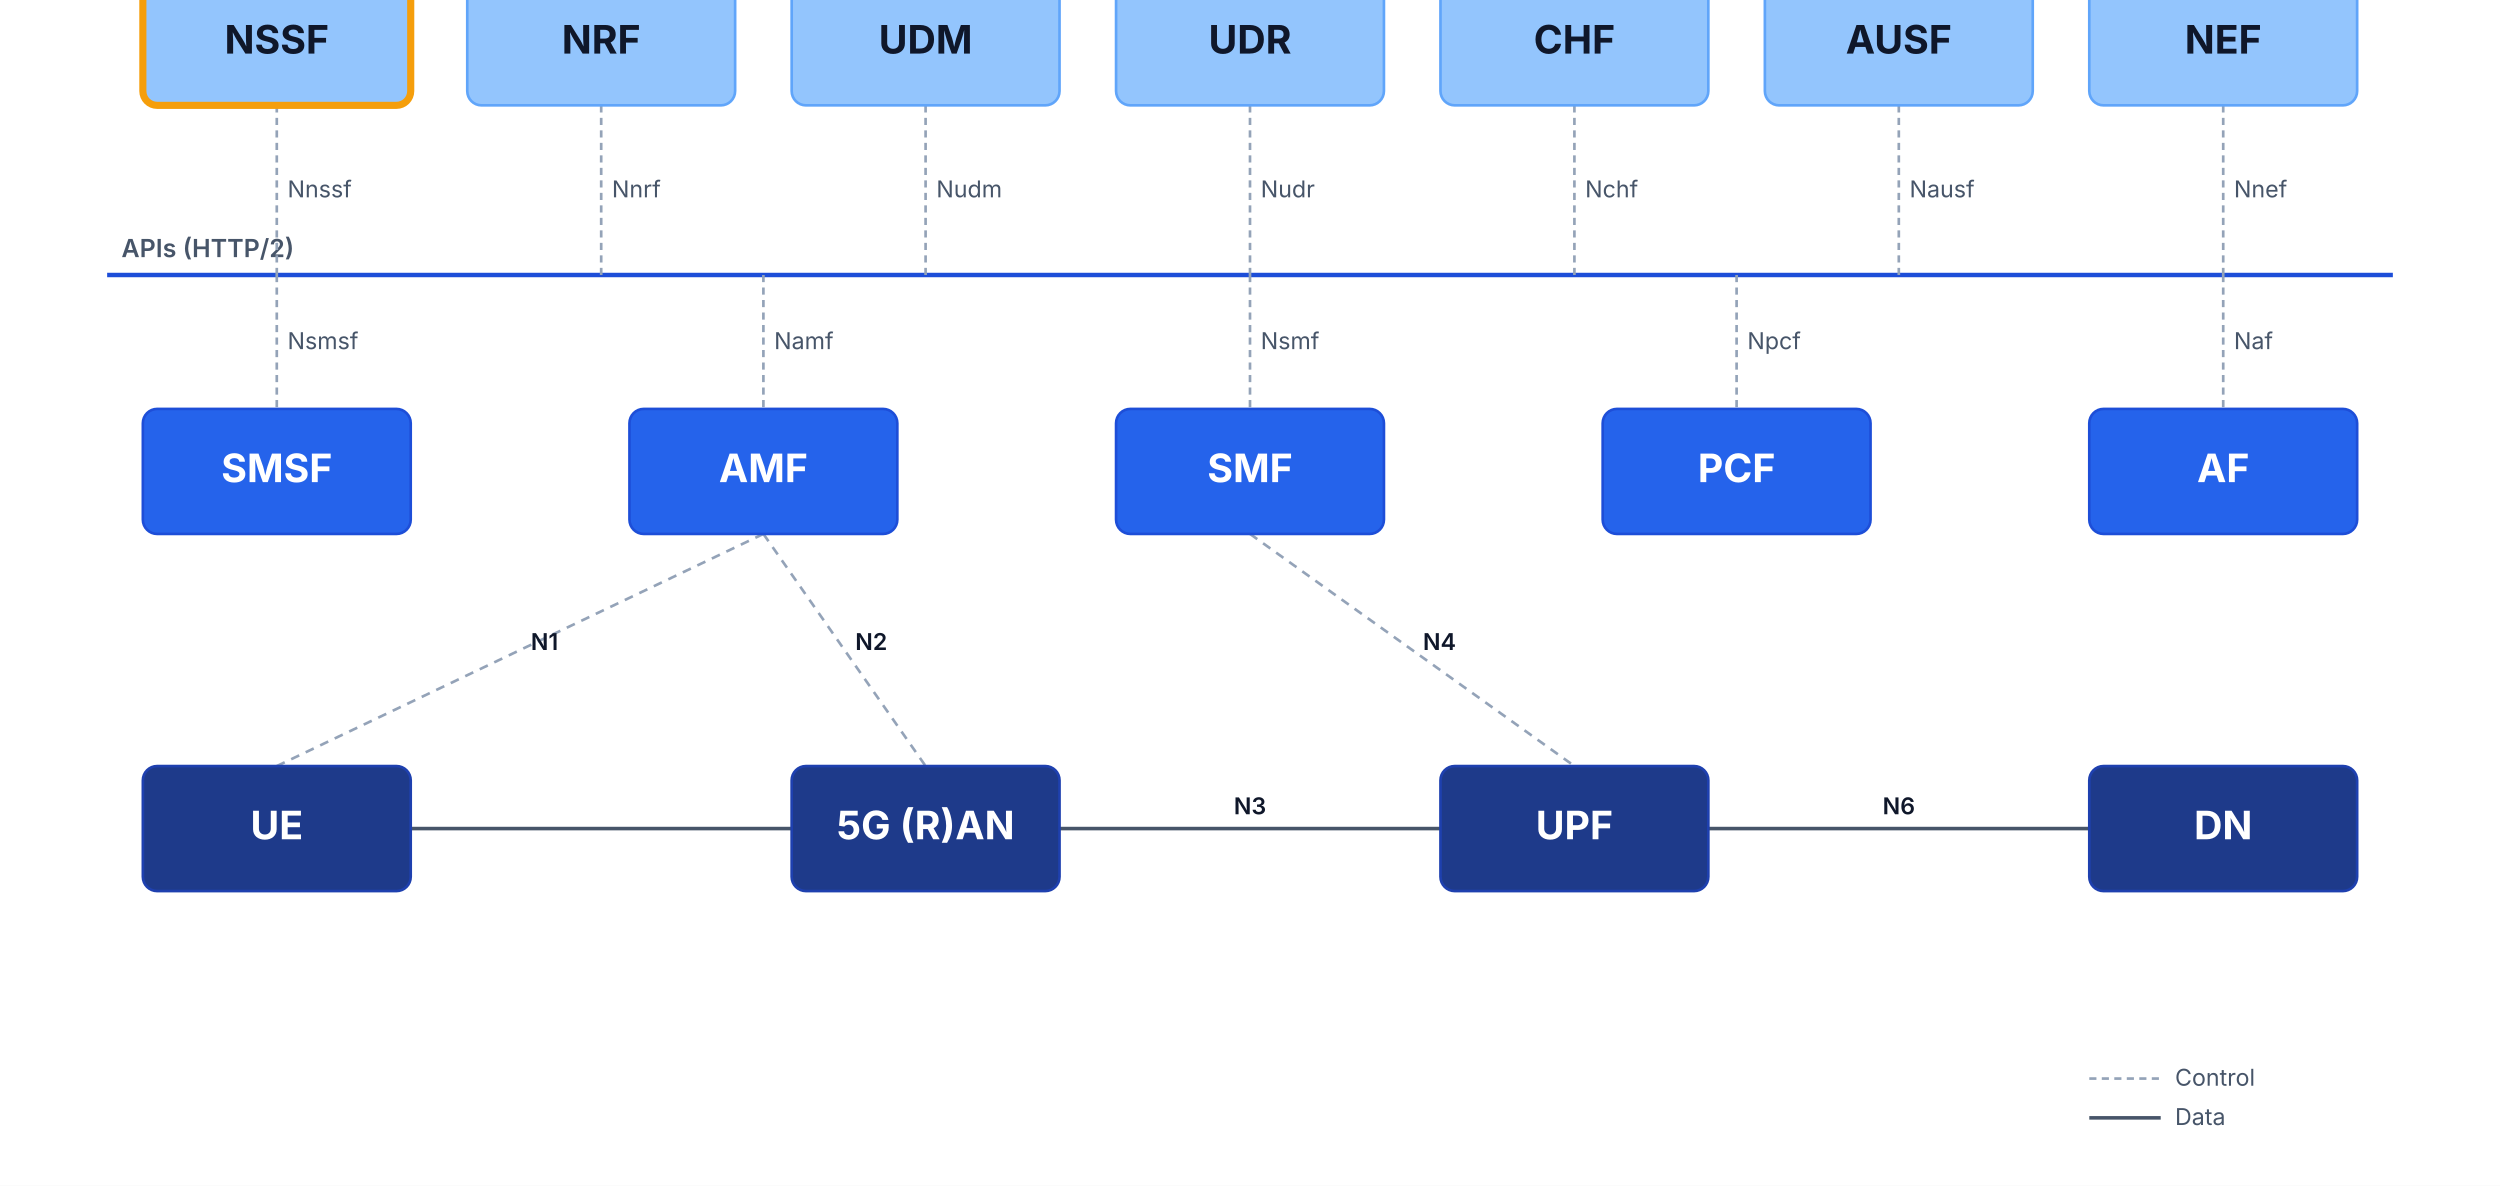
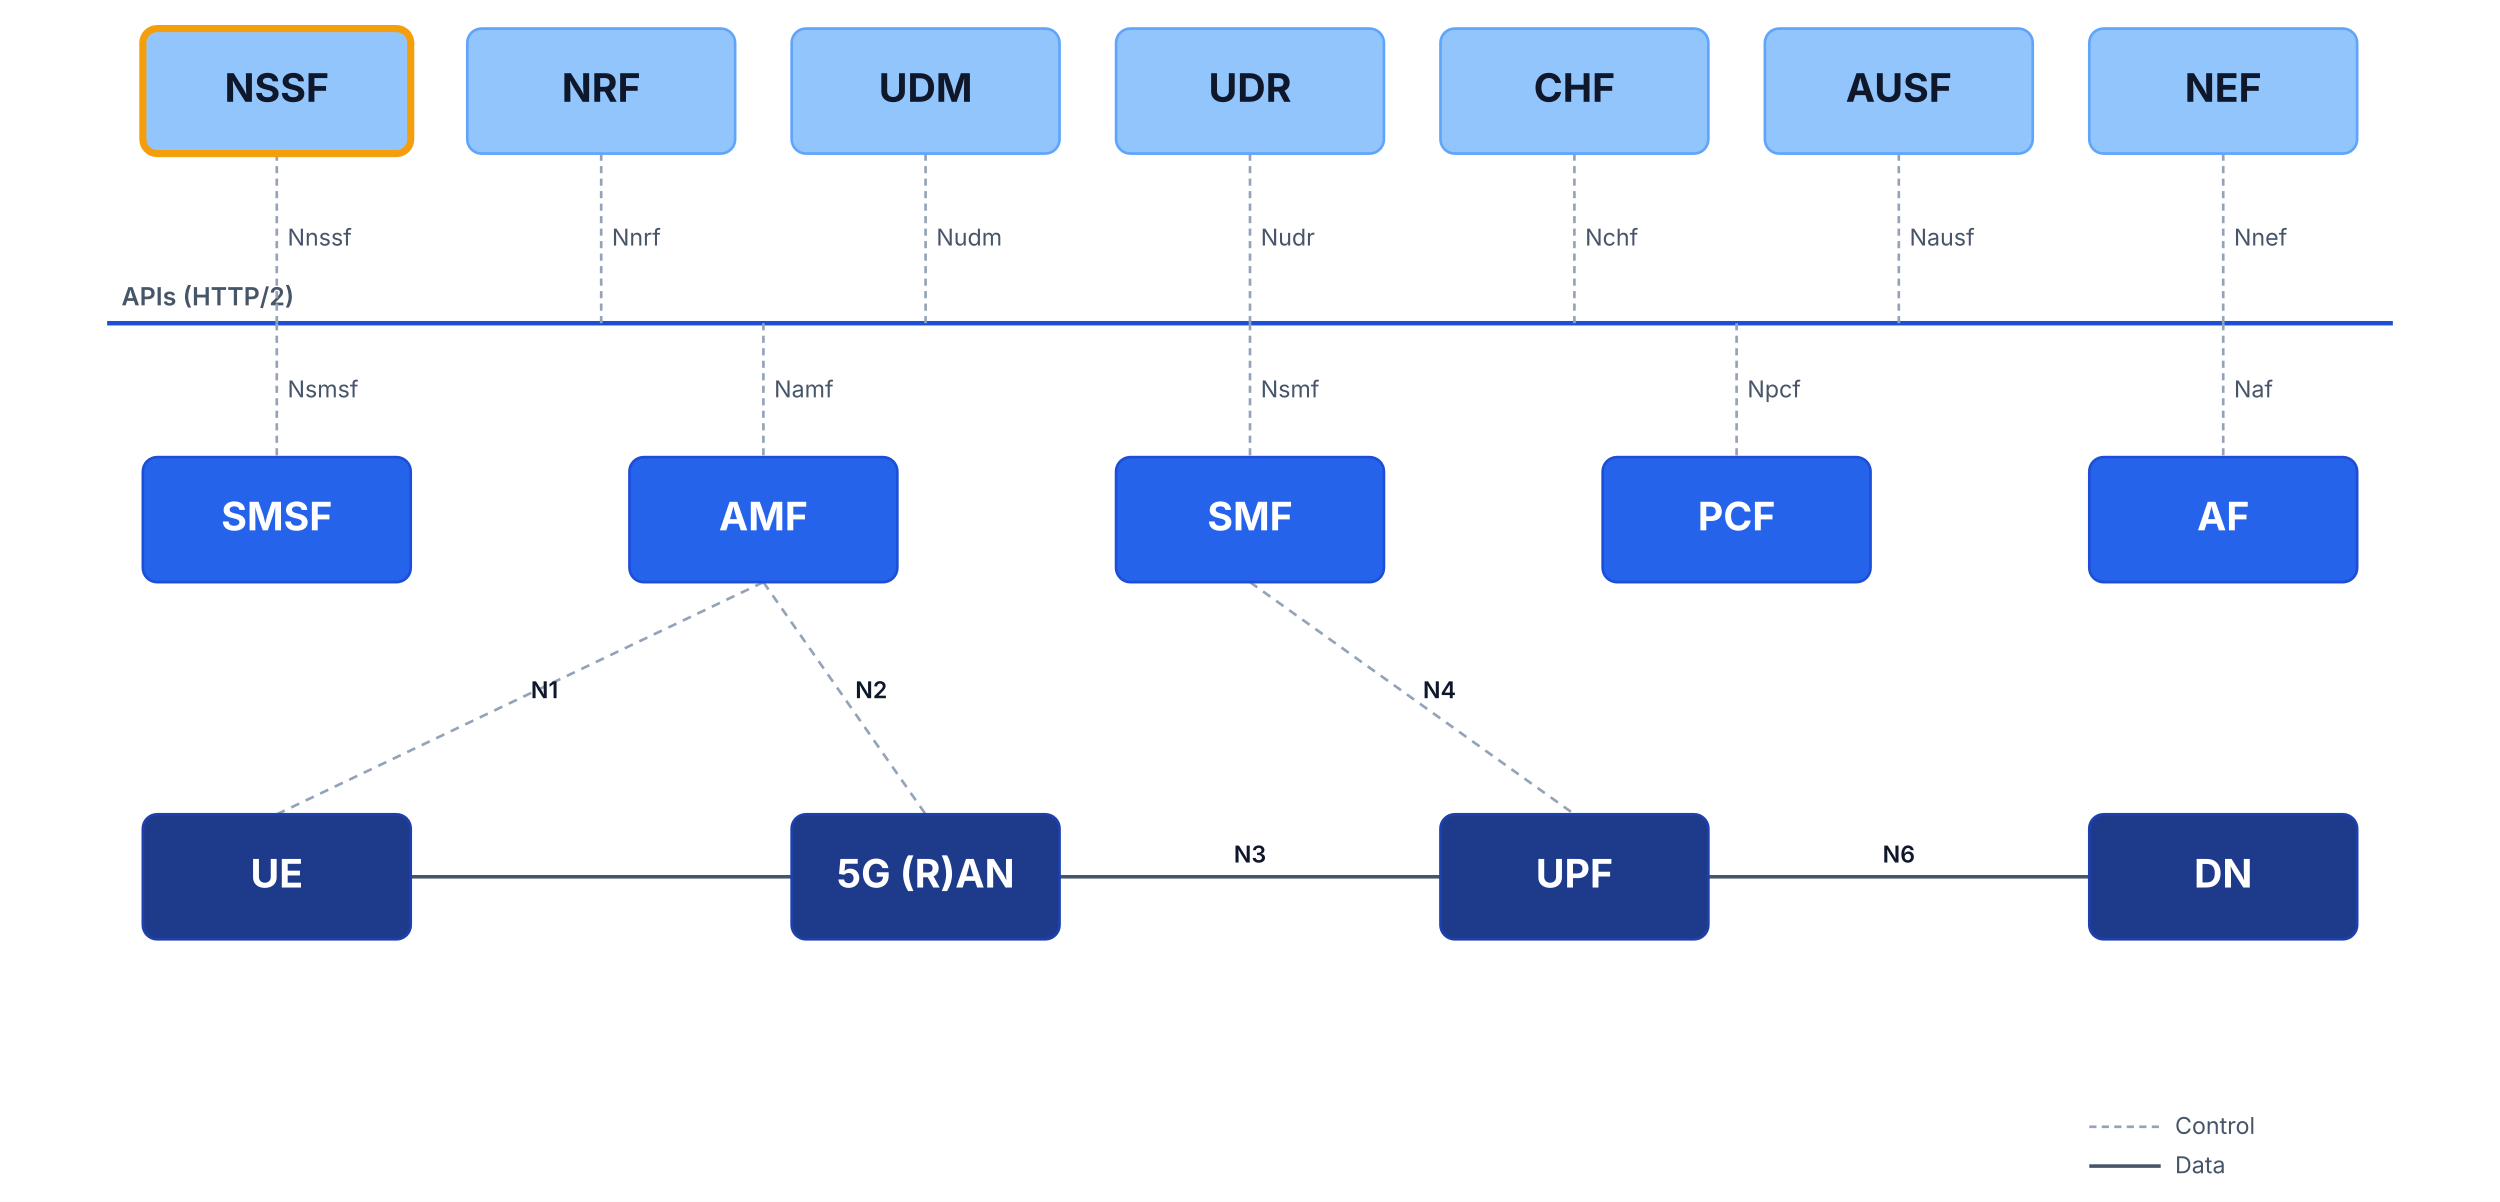
- <svg xmlns="http://www.w3.org/2000/svg" width="100%" viewBox="0 0 1400 664" preserveAspectRatio="xMidYMid meet" role="img" aria-label="5G System — architektura">
+ <svg xmlns="http://www.w3.org/2000/svg" width="100%" viewBox="0 0 1400 673" preserveAspectRatio="xMidYMid meet" role="img" aria-label="5G System — architektura">
  <defs>
    <marker id="net-arrow" markerWidth="10" markerHeight="10" refX="8" refY="5" orient="auto" markerUnits="strokeWidth">
      <path d="M1,1 L9,5 L1,9 Z" fill="#475569" />
    </marker>
  </defs>
-   <rect width="1400" height="664" fill="#FFFFFF" />
-   <g transform="translate(0, -96)">
+   <rect width="1400" height="673" fill="#FFFFFF" />
+   <g transform="translate(0, -69)">
    <g id="sba-bus">
      <line x1="60" y1="250" x2="1340" y2="250" stroke="#1D4ED8" stroke-width="2.5" />
      <text x="68" y="240" font-family="Inter, Arial, sans-serif" font-size="14" font-weight="600" fill="#475569">APIs (HTTP/2)</text>
      <line x1="155" y1="155" x2="155" y2="250" stroke="#94A3B8" stroke-width="1.5" stroke-dasharray="4 3" />
      <text x="161" y="206.5" font-family="Inter, Arial, sans-serif" font-size="13" fill="#475569">Nnssf</text>
      <line x1="336.667" y1="155" x2="336.667" y2="250" stroke="#94A3B8" stroke-width="1.5" stroke-dasharray="4 3" />
      <text x="342.667" y="206.5" font-family="Inter, Arial, sans-serif" font-size="13" fill="#475569">Nnrf</text>
      <line x1="518.333" y1="155" x2="518.333" y2="250" stroke="#94A3B8" stroke-width="1.5" stroke-dasharray="4 3" />
      <text x="524.333" y="206.5" font-family="Inter, Arial, sans-serif" font-size="13" fill="#475569">Nudm</text>
      <line x1="700" y1="155" x2="700" y2="250" stroke="#94A3B8" stroke-width="1.5" stroke-dasharray="4 3" />
      <text x="706" y="206.5" font-family="Inter, Arial, sans-serif" font-size="13" fill="#475569">Nudr</text>
      <line x1="881.667" y1="155" x2="881.667" y2="250" stroke="#94A3B8" stroke-width="1.5" stroke-dasharray="4 3" />
      <text x="887.667" y="206.5" font-family="Inter, Arial, sans-serif" font-size="13" fill="#475569">Nchf</text>
      <line x1="1063.333" y1="155" x2="1063.333" y2="250" stroke="#94A3B8" stroke-width="1.5" stroke-dasharray="4 3" />
      <text x="1069.333" y="206.5" font-family="Inter, Arial, sans-serif" font-size="13" fill="#475569">Nausf</text>
      <line x1="1245" y1="155" x2="1245" y2="250" stroke="#94A3B8" stroke-width="1.5" stroke-dasharray="4 3" />
      <text x="1251" y="206.5" font-family="Inter, Arial, sans-serif" font-size="13" fill="#475569">Nnef</text>
      <line x1="155" y1="250" x2="155" y2="325" stroke="#94A3B8" stroke-width="1.5" stroke-dasharray="4 3" />
      <text x="161" y="291.5" font-family="Inter, Arial, sans-serif" font-size="13" fill="#475569">Nsmsf</text>
      <line x1="427.5" y1="250" x2="427.5" y2="325" stroke="#94A3B8" stroke-width="1.5" stroke-dasharray="4 3" />
      <text x="433.5" y="291.5" font-family="Inter, Arial, sans-serif" font-size="13" fill="#475569">Namf</text>
      <line x1="700" y1="250" x2="700" y2="325" stroke="#94A3B8" stroke-width="1.5" stroke-dasharray="4 3" />
      <text x="706" y="291.5" font-family="Inter, Arial, sans-serif" font-size="13" fill="#475569">Nsmf</text>
      <line x1="972.5" y1="250" x2="972.5" y2="325" stroke="#94A3B8" stroke-width="1.5" stroke-dasharray="4 3" />
      <text x="978.5" y="291.5" font-family="Inter, Arial, sans-serif" font-size="13" fill="#475569">Npcf</text>
      <line x1="1245" y1="250" x2="1245" y2="325" stroke="#94A3B8" stroke-width="1.5" stroke-dasharray="4 3" />
      <text x="1251" y="291.5" font-family="Inter, Arial, sans-serif" font-size="13" fill="#475569">Naf</text>
    </g>
    <g id="data-path">
      <line x1="230" y1="560" x2="443.333" y2="560" stroke="#475569" stroke-width="2" />
      <line x1="593.333" y1="560" x2="806.667" y2="560" stroke="#475569" stroke-width="2" />
      <text x="700" y="552" text-anchor="middle" font-family="Inter, Arial, sans-serif" font-size="13" font-weight="600" fill="#0F172A">N3</text>
      <line x1="956.667" y1="560" x2="1170" y2="560" stroke="#475569" stroke-width="2" />
      <text x="1063.333" y="552" text-anchor="middle" font-family="Inter, Arial, sans-serif" font-size="13" font-weight="600" fill="#0F172A">N6</text>
    </g>
    <g id="control-to-data">
      <line x1="427.5" y1="395" x2="155" y2="525" stroke="#94A3B8" stroke-width="1.5" stroke-dasharray="5 4" />
      <text x="297.25" y="460" font-family="Inter, Arial, sans-serif" font-size="13" font-weight="600" fill="#0F172A">N1</text>
      <line x1="427.5" y1="395" x2="518.333" y2="525" stroke="#94A3B8" stroke-width="1.5" stroke-dasharray="5 4" />
      <text x="478.917" y="460" font-family="Inter, Arial, sans-serif" font-size="13" font-weight="600" fill="#0F172A">N2</text>
      <line x1="700" y1="395" x2="881.667" y2="525" stroke="#94A3B8" stroke-width="1.5" stroke-dasharray="5 4" />
      <text x="796.833" y="460" font-family="Inter, Arial, sans-serif" font-size="13" font-weight="600" fill="#0F172A">N4</text>
    </g>
    <g id="nodes">
      <g id="nf-nssf">
        <rect x="80" y="85" width="150" height="70" rx="8" fill="#93C5FD" stroke="#F59E0B" stroke-width="4" />
        <text x="155" y="126" text-anchor="middle" font-family="Inter, Arial, sans-serif" font-size="22" font-weight="700" fill="#0F172A">NSSF</text>
      </g>
      <g id="nf-nrf">
        <rect x="261.667" y="85" width="150" height="70" rx="8" fill="#93C5FD" stroke="#60A5FA" stroke-width="1.5" />
        <text x="336.667" y="126" text-anchor="middle" font-family="Inter, Arial, sans-serif" font-size="22" font-weight="700" fill="#0F172A">NRF</text>
      </g>
      <g id="nf-udm">
        <rect x="443.333" y="85" width="150" height="70" rx="8" fill="#93C5FD" stroke="#60A5FA" stroke-width="1.5" />
        <text x="518.333" y="126" text-anchor="middle" font-family="Inter, Arial, sans-serif" font-size="22" font-weight="700" fill="#0F172A">UDM</text>
      </g>
      <g id="nf-udr">
        <rect x="625" y="85" width="150" height="70" rx="8" fill="#93C5FD" stroke="#60A5FA" stroke-width="1.5" />
        <text x="700" y="126" text-anchor="middle" font-family="Inter, Arial, sans-serif" font-size="22" font-weight="700" fill="#0F172A">UDR</text>
      </g>
      <g id="nf-chf">
        <rect x="806.667" y="85" width="150" height="70" rx="8" fill="#93C5FD" stroke="#60A5FA" stroke-width="1.5" />
        <text x="881.667" y="126" text-anchor="middle" font-family="Inter, Arial, sans-serif" font-size="22" font-weight="700" fill="#0F172A">CHF</text>
      </g>
      <g id="nf-ausf">
        <rect x="988.333" y="85" width="150" height="70" rx="8" fill="#93C5FD" stroke="#60A5FA" stroke-width="1.5" />
        <text x="1063.333" y="126" text-anchor="middle" font-family="Inter, Arial, sans-serif" font-size="22" font-weight="700" fill="#0F172A">AUSF</text>
      </g>
      <g id="nf-nef">
        <rect x="1170" y="85" width="150" height="70" rx="8" fill="#93C5FD" stroke="#60A5FA" stroke-width="1.5" />
        <text x="1245" y="126" text-anchor="middle" font-family="Inter, Arial, sans-serif" font-size="22" font-weight="700" fill="#0F172A">NEF</text>
      </g>
      <g id="nf-smsf">
        <rect x="80" y="325" width="150" height="70" rx="8" fill="#2563EB" stroke="#1D4ED8" stroke-width="1.5" />
        <text x="155" y="366" text-anchor="middle" font-family="Inter, Arial, sans-serif" font-size="22" font-weight="700" fill="#FFFFFF">SMSF</text>
      </g>
      <g id="nf-amf">
        <rect x="352.5" y="325" width="150" height="70" rx="8" fill="#2563EB" stroke="#1D4ED8" stroke-width="1.5" />
        <text x="427.5" y="366" text-anchor="middle" font-family="Inter, Arial, sans-serif" font-size="22" font-weight="700" fill="#FFFFFF">AMF</text>
      </g>
      <g id="nf-smf">
        <rect x="625" y="325" width="150" height="70" rx="8" fill="#2563EB" stroke="#1D4ED8" stroke-width="1.5" />
        <text x="700" y="366" text-anchor="middle" font-family="Inter, Arial, sans-serif" font-size="22" font-weight="700" fill="#FFFFFF">SMF</text>
      </g>
      <g id="nf-pcf">
        <rect x="897.5" y="325" width="150" height="70" rx="8" fill="#2563EB" stroke="#1D4ED8" stroke-width="1.5" />
        <text x="972.5" y="366" text-anchor="middle" font-family="Inter, Arial, sans-serif" font-size="22" font-weight="700" fill="#FFFFFF">PCF</text>
      </g>
      <g id="nf-af">
        <rect x="1170" y="325" width="150" height="70" rx="8" fill="#2563EB" stroke="#1D4ED8" stroke-width="1.5" />
        <text x="1245" y="366" text-anchor="middle" font-family="Inter, Arial, sans-serif" font-size="22" font-weight="700" fill="#FFFFFF">AF</text>
      </g>
      <g id="nf-ue">
        <rect x="80" y="525" width="150" height="70" rx="8" fill="#1E3A8A" stroke="#1E40AF" stroke-width="1.5" />
        <text x="155" y="566" text-anchor="middle" font-family="Inter, Arial, sans-serif" font-size="22" font-weight="700" fill="#FFFFFF">UE</text>
      </g>
      <g id="nf-ran">
        <rect x="443.333" y="525" width="150" height="70" rx="8" fill="#1E3A8A" stroke="#1E40AF" stroke-width="1.5" />
        <text x="518.333" y="566" text-anchor="middle" font-family="Inter, Arial, sans-serif" font-size="22" font-weight="700" fill="#FFFFFF">5G (R)AN</text>
      </g>
      <g id="nf-upf">
        <rect x="806.667" y="525" width="150" height="70" rx="8" fill="#1E3A8A" stroke="#1E40AF" stroke-width="1.5" />
        <text x="881.667" y="566" text-anchor="middle" font-family="Inter, Arial, sans-serif" font-size="22" font-weight="700" fill="#FFFFFF">UPF</text>
      </g>
      <g id="nf-dn">
        <rect x="1170" y="525" width="150" height="70" rx="8" fill="#1E3A8A" stroke="#1E40AF" stroke-width="1.5" />
        <text x="1245" y="566" text-anchor="middle" font-family="Inter, Arial, sans-serif" font-size="22" font-weight="700" fill="#FFFFFF">DN</text>
      </g>
    </g>
    <g id="legend">
      <line x1="1170" y1="700" x2="1210" y2="700" stroke="#94A3B8" stroke-width="1.5" stroke-dasharray="4 3" />
      <text x="1218" y="704" font-family="Inter, Arial, sans-serif" font-size="13" fill="#475569">Control</text>
      <line x1="1170" y1="722" x2="1210" y2="722" stroke="#475569" stroke-width="2" />
      <text x="1218" y="726" font-family="Inter, Arial, sans-serif" font-size="13" fill="#475569">Data</text>
    </g>
  </g>
</svg>
